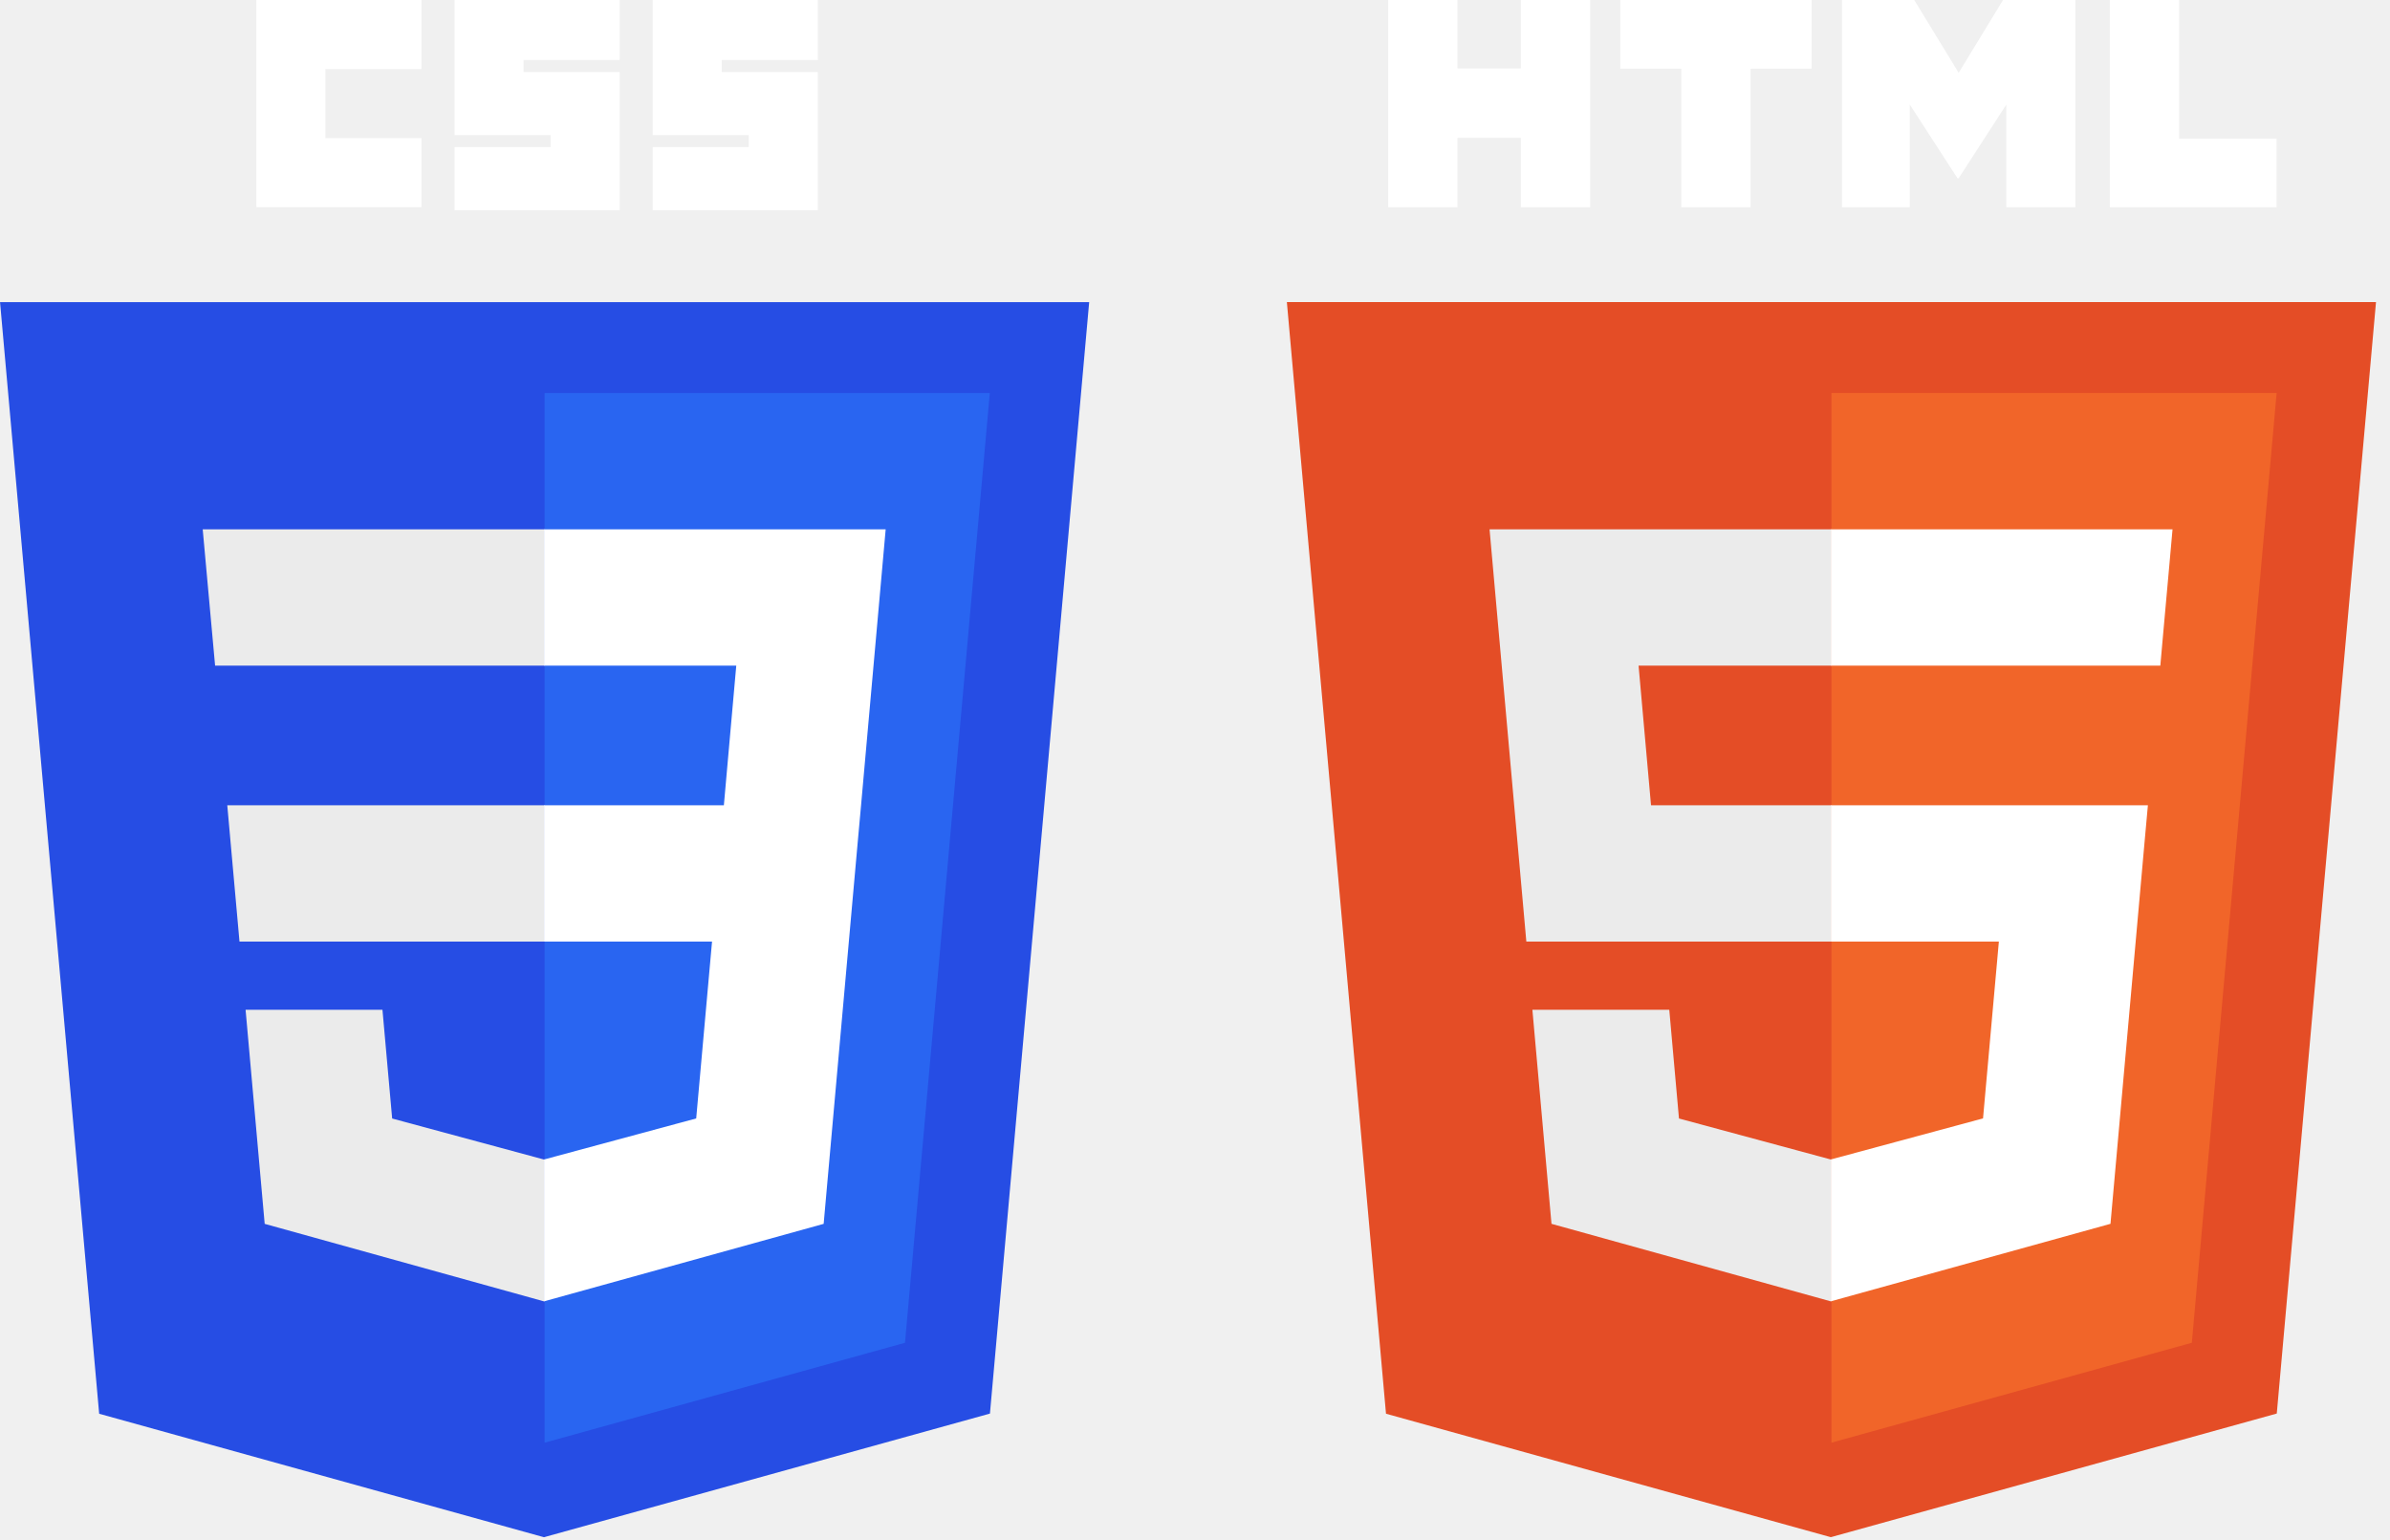
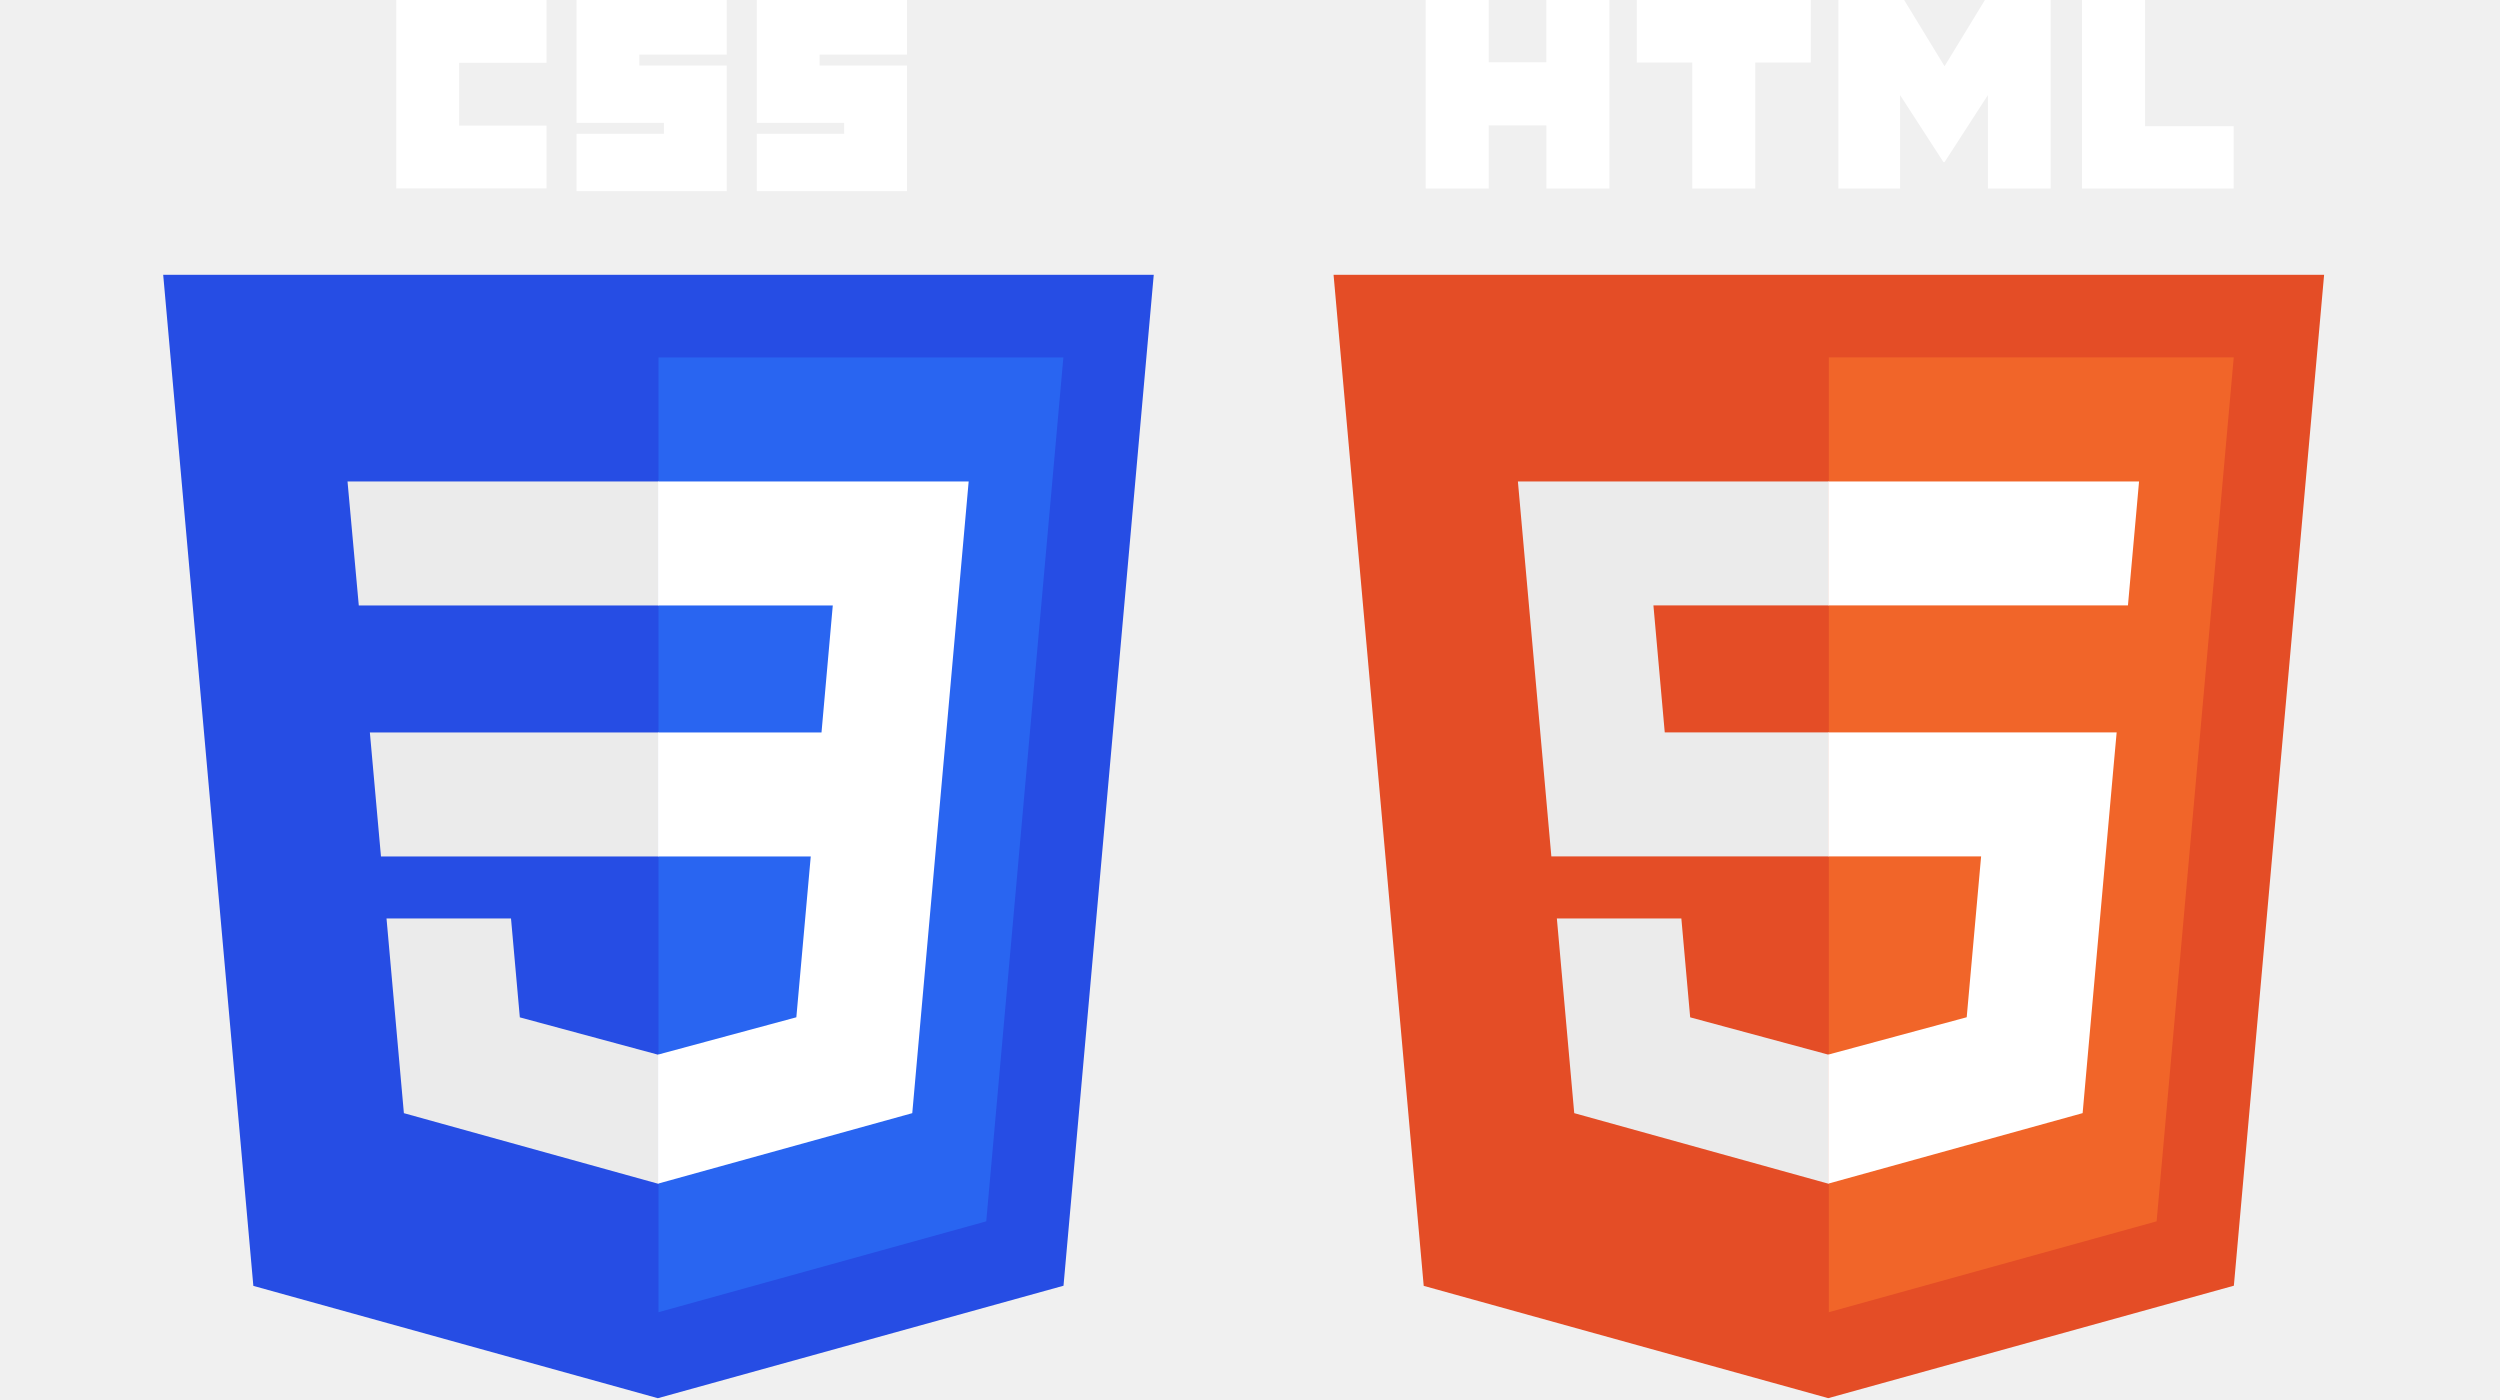
- <svg xmlns="http://www.w3.org/2000/svg" width="118" height="76" viewBox="0 0 118 76" fill="none">
+ <svg xmlns="http://www.w3.org/2000/svg" width="100" height="56" viewBox="0 0 118 76" fill="none">
  <g clip-path="url(#clip0)">
    <path d="M26.855 75.902L4.896 69.805L0.002 14.918H53.775L48.876 69.797L26.855 75.902Z" fill="#264DE4" />
    <path d="M44.682 66.301L48.869 19.404H26.889V71.234L44.682 66.301Z" fill="#2965F1" />
    <path d="M11.221 39.761L11.824 46.493H26.889V39.761H11.221Z" fill="#EBEBEB" />
    <path d="M10.008 26.136L10.62 32.868H26.888V26.136H26.865H10.008Z" fill="#EBEBEB" />
    <path d="M26.889 57.245L26.859 57.253L19.362 55.228L18.883 49.859H15.24H12.125L13.068 60.429L26.858 64.257L26.889 64.249V57.245Z" fill="#EBEBEB" />
    <path d="M12.656 0H20.81V3.41H16.066V6.82H20.81V10.229H12.656V0Z" fill="white" />
    <path d="M22.441 0H30.595V2.965H25.851V3.558H30.595V10.377H22.441V7.264H27.185V6.671H22.441V0Z" fill="white" />
    <path d="M32.225 0H40.378V2.965H35.634V3.558H40.378V10.377H32.225V7.264H36.968V6.671H32.225V0Z" fill="white" />
    <path d="M42.513 39.761L43.728 26.136H26.865V32.868H36.351L35.739 39.761H26.865V46.493H35.155L34.373 55.224L26.865 57.25V64.254L40.666 60.429L40.767 59.292L42.349 41.569L42.513 39.761Z" fill="white" />
    <path d="M117.309 14.916L112.41 69.795L90.39 75.9L68.43 69.804L63.536 14.916H117.309Z" fill="#E44D26" />
    <path d="M90.423 71.233L108.216 66.3L112.403 19.403H90.423V71.233Z" fill="#F16529" />
    <path d="M80.9 32.866H90.423V26.135H90.4H73.543L73.704 27.941L75.359 46.492H90.423V39.76H81.515L80.9 32.866Z" fill="#EBEBEB" />
    <path d="M82.416 49.858H78.773H75.658L76.601 60.428L90.391 64.256L90.422 64.247V57.243L90.392 57.251L82.895 55.227L82.416 49.858Z" fill="#EBEBEB" />
    <path d="M68.538 -0.001H71.959V3.379H75.088V-0.001H78.51V10.234H75.089V6.807H71.959V10.234H68.538V-0.001H68.538Z" fill="white" />
    <path d="M83.009 3.393H79.997V-0.001H89.443V3.393H86.43V10.234H83.009V3.393H83.009Z" fill="white" />
    <path d="M90.942 -0.001H94.51L96.704 3.595L98.896 -0.001H102.464V10.234H99.058V5.161L96.704 8.8H96.645L94.29 5.161V10.234H90.942V-0.001Z" fill="white" />
    <path d="M104.167 -0.001H107.589V6.851H112.4V10.234H104.167V-0.001Z" fill="white" />
    <path d="M90.399 46.491H98.689L97.907 55.222L90.399 57.248V64.252L104.2 60.427L104.301 59.29L105.883 41.567L106.047 39.76H104.233H90.399V46.491Z" fill="white" />
    <path d="M90.399 32.85V32.866H106.638H106.66L106.795 31.353L107.102 27.941L107.263 26.135H90.399V30.316V32.85Z" fill="white" />
  </g>
  <defs>
    <clipPath id="clip0">
      <rect width="117.305" height="75.9" fill="white" />
    </clipPath>
  </defs>
</svg>
